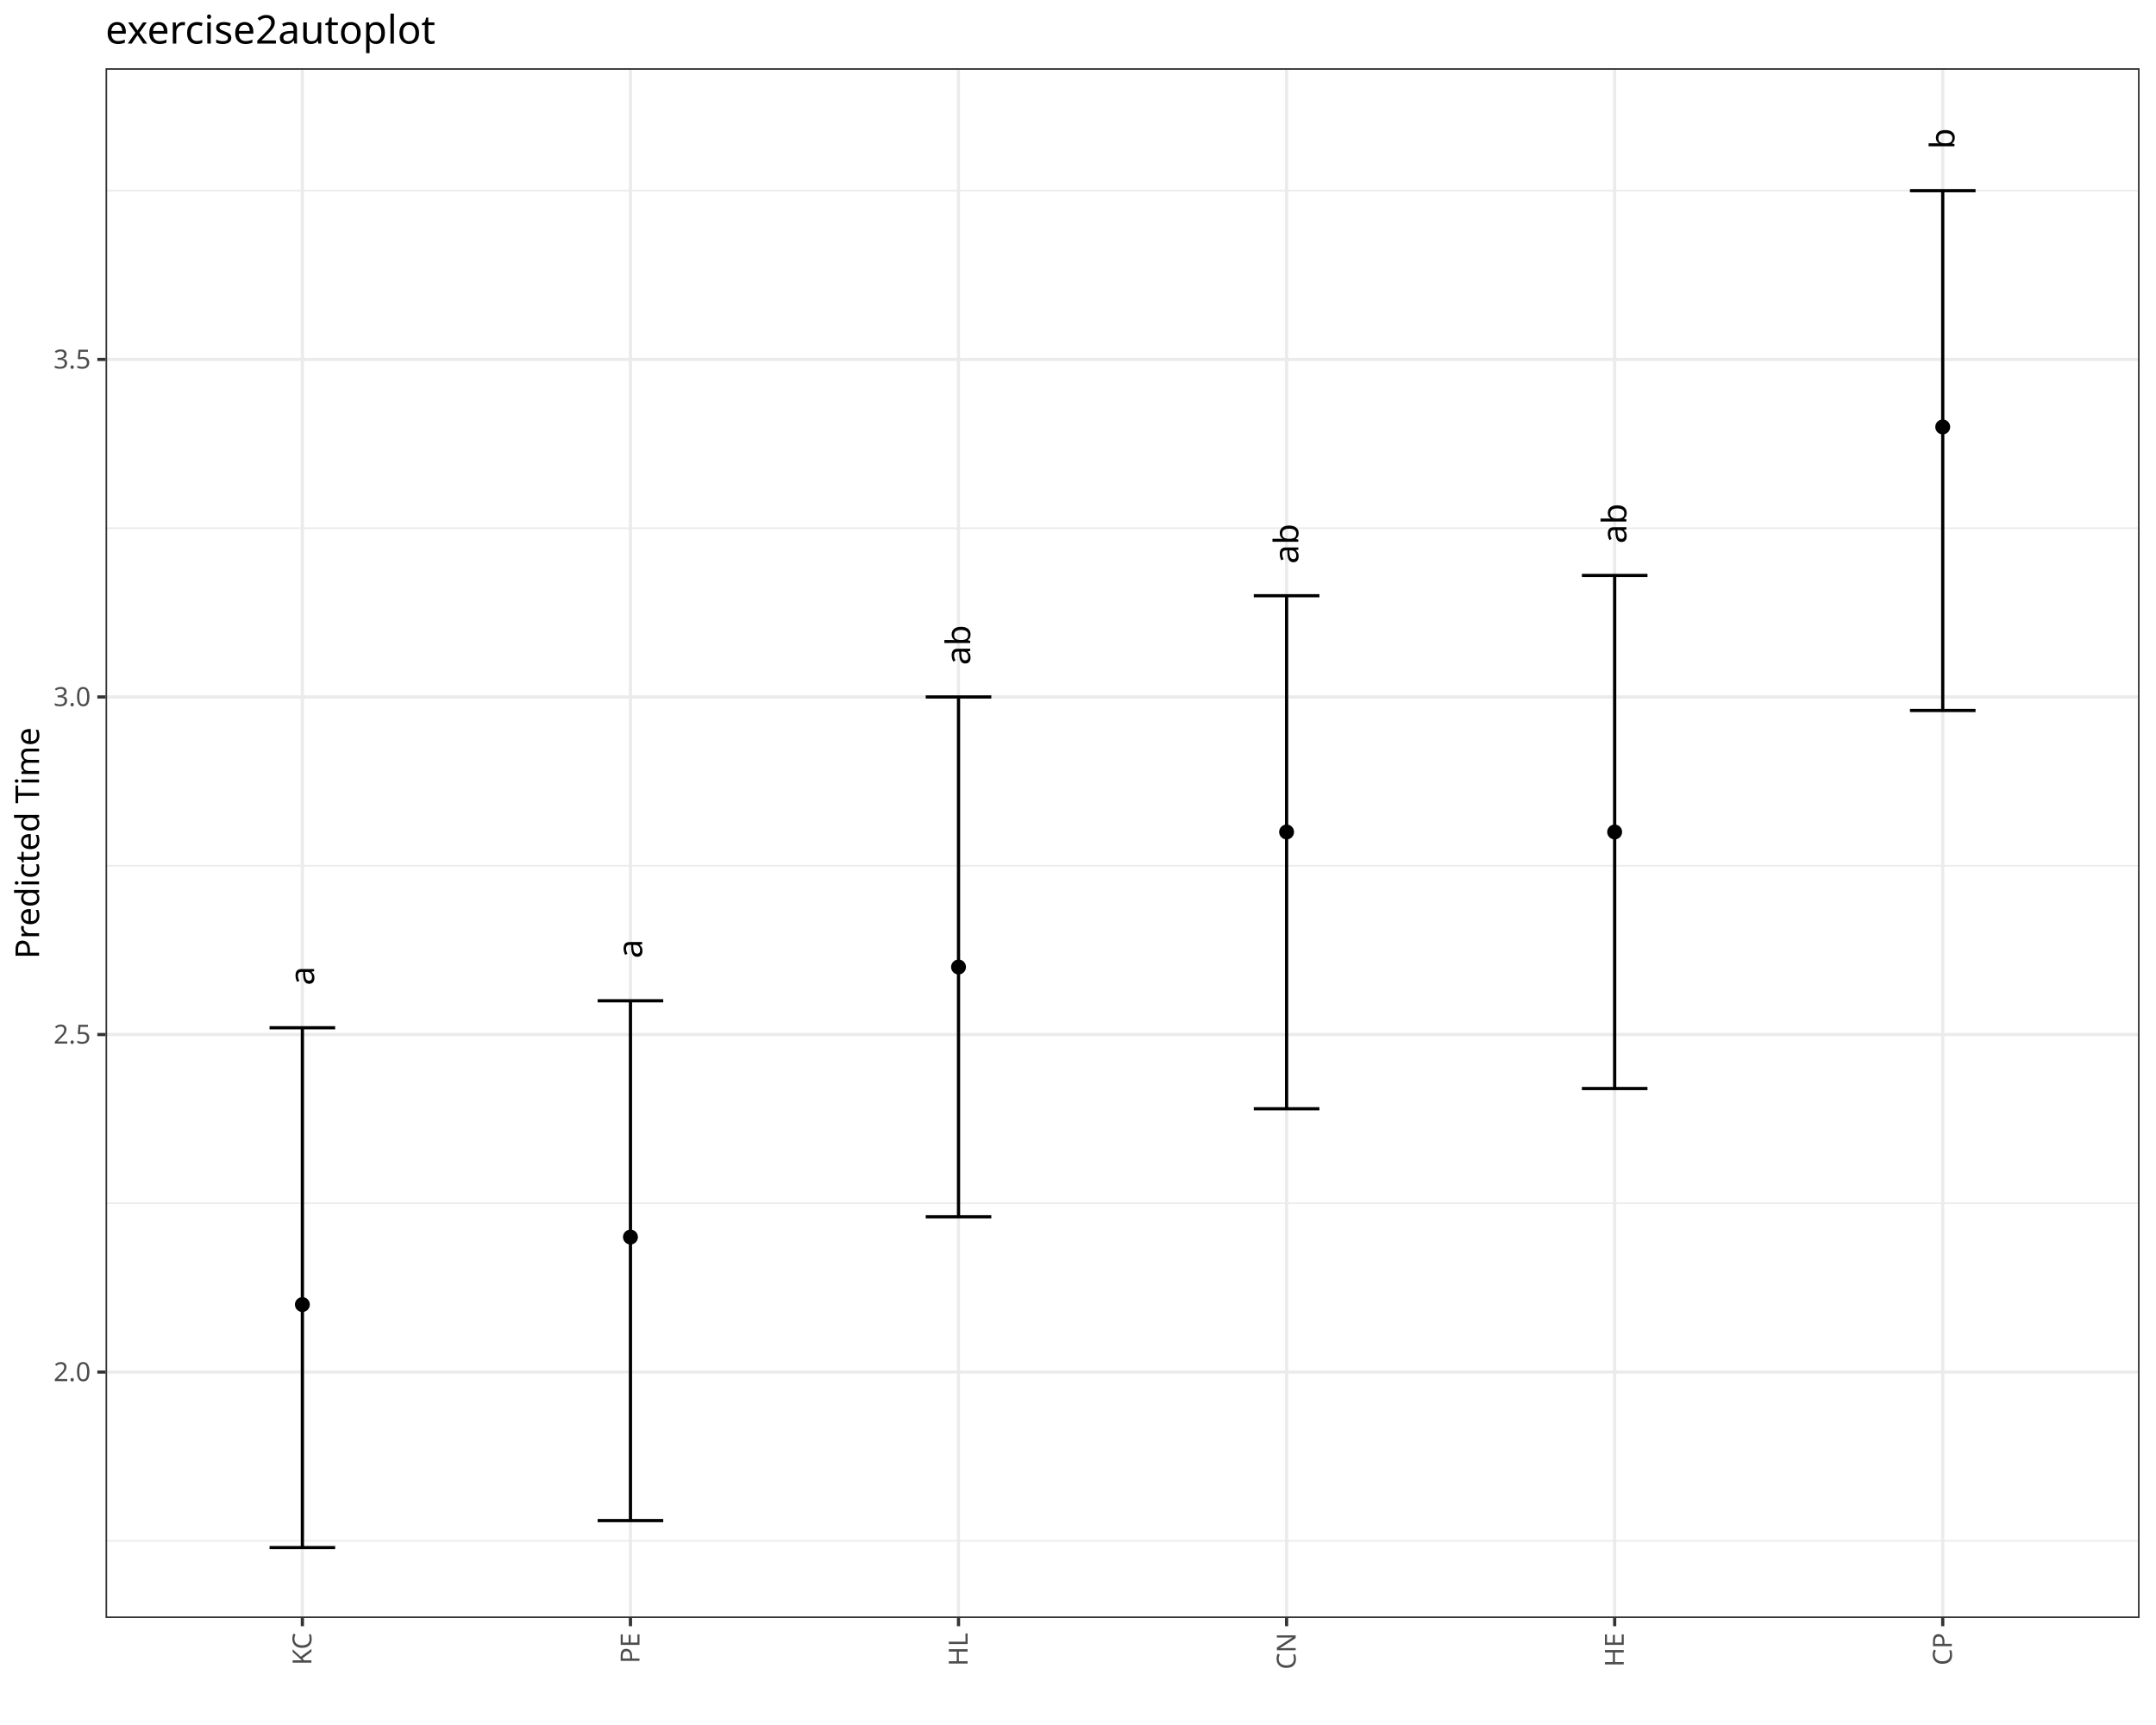
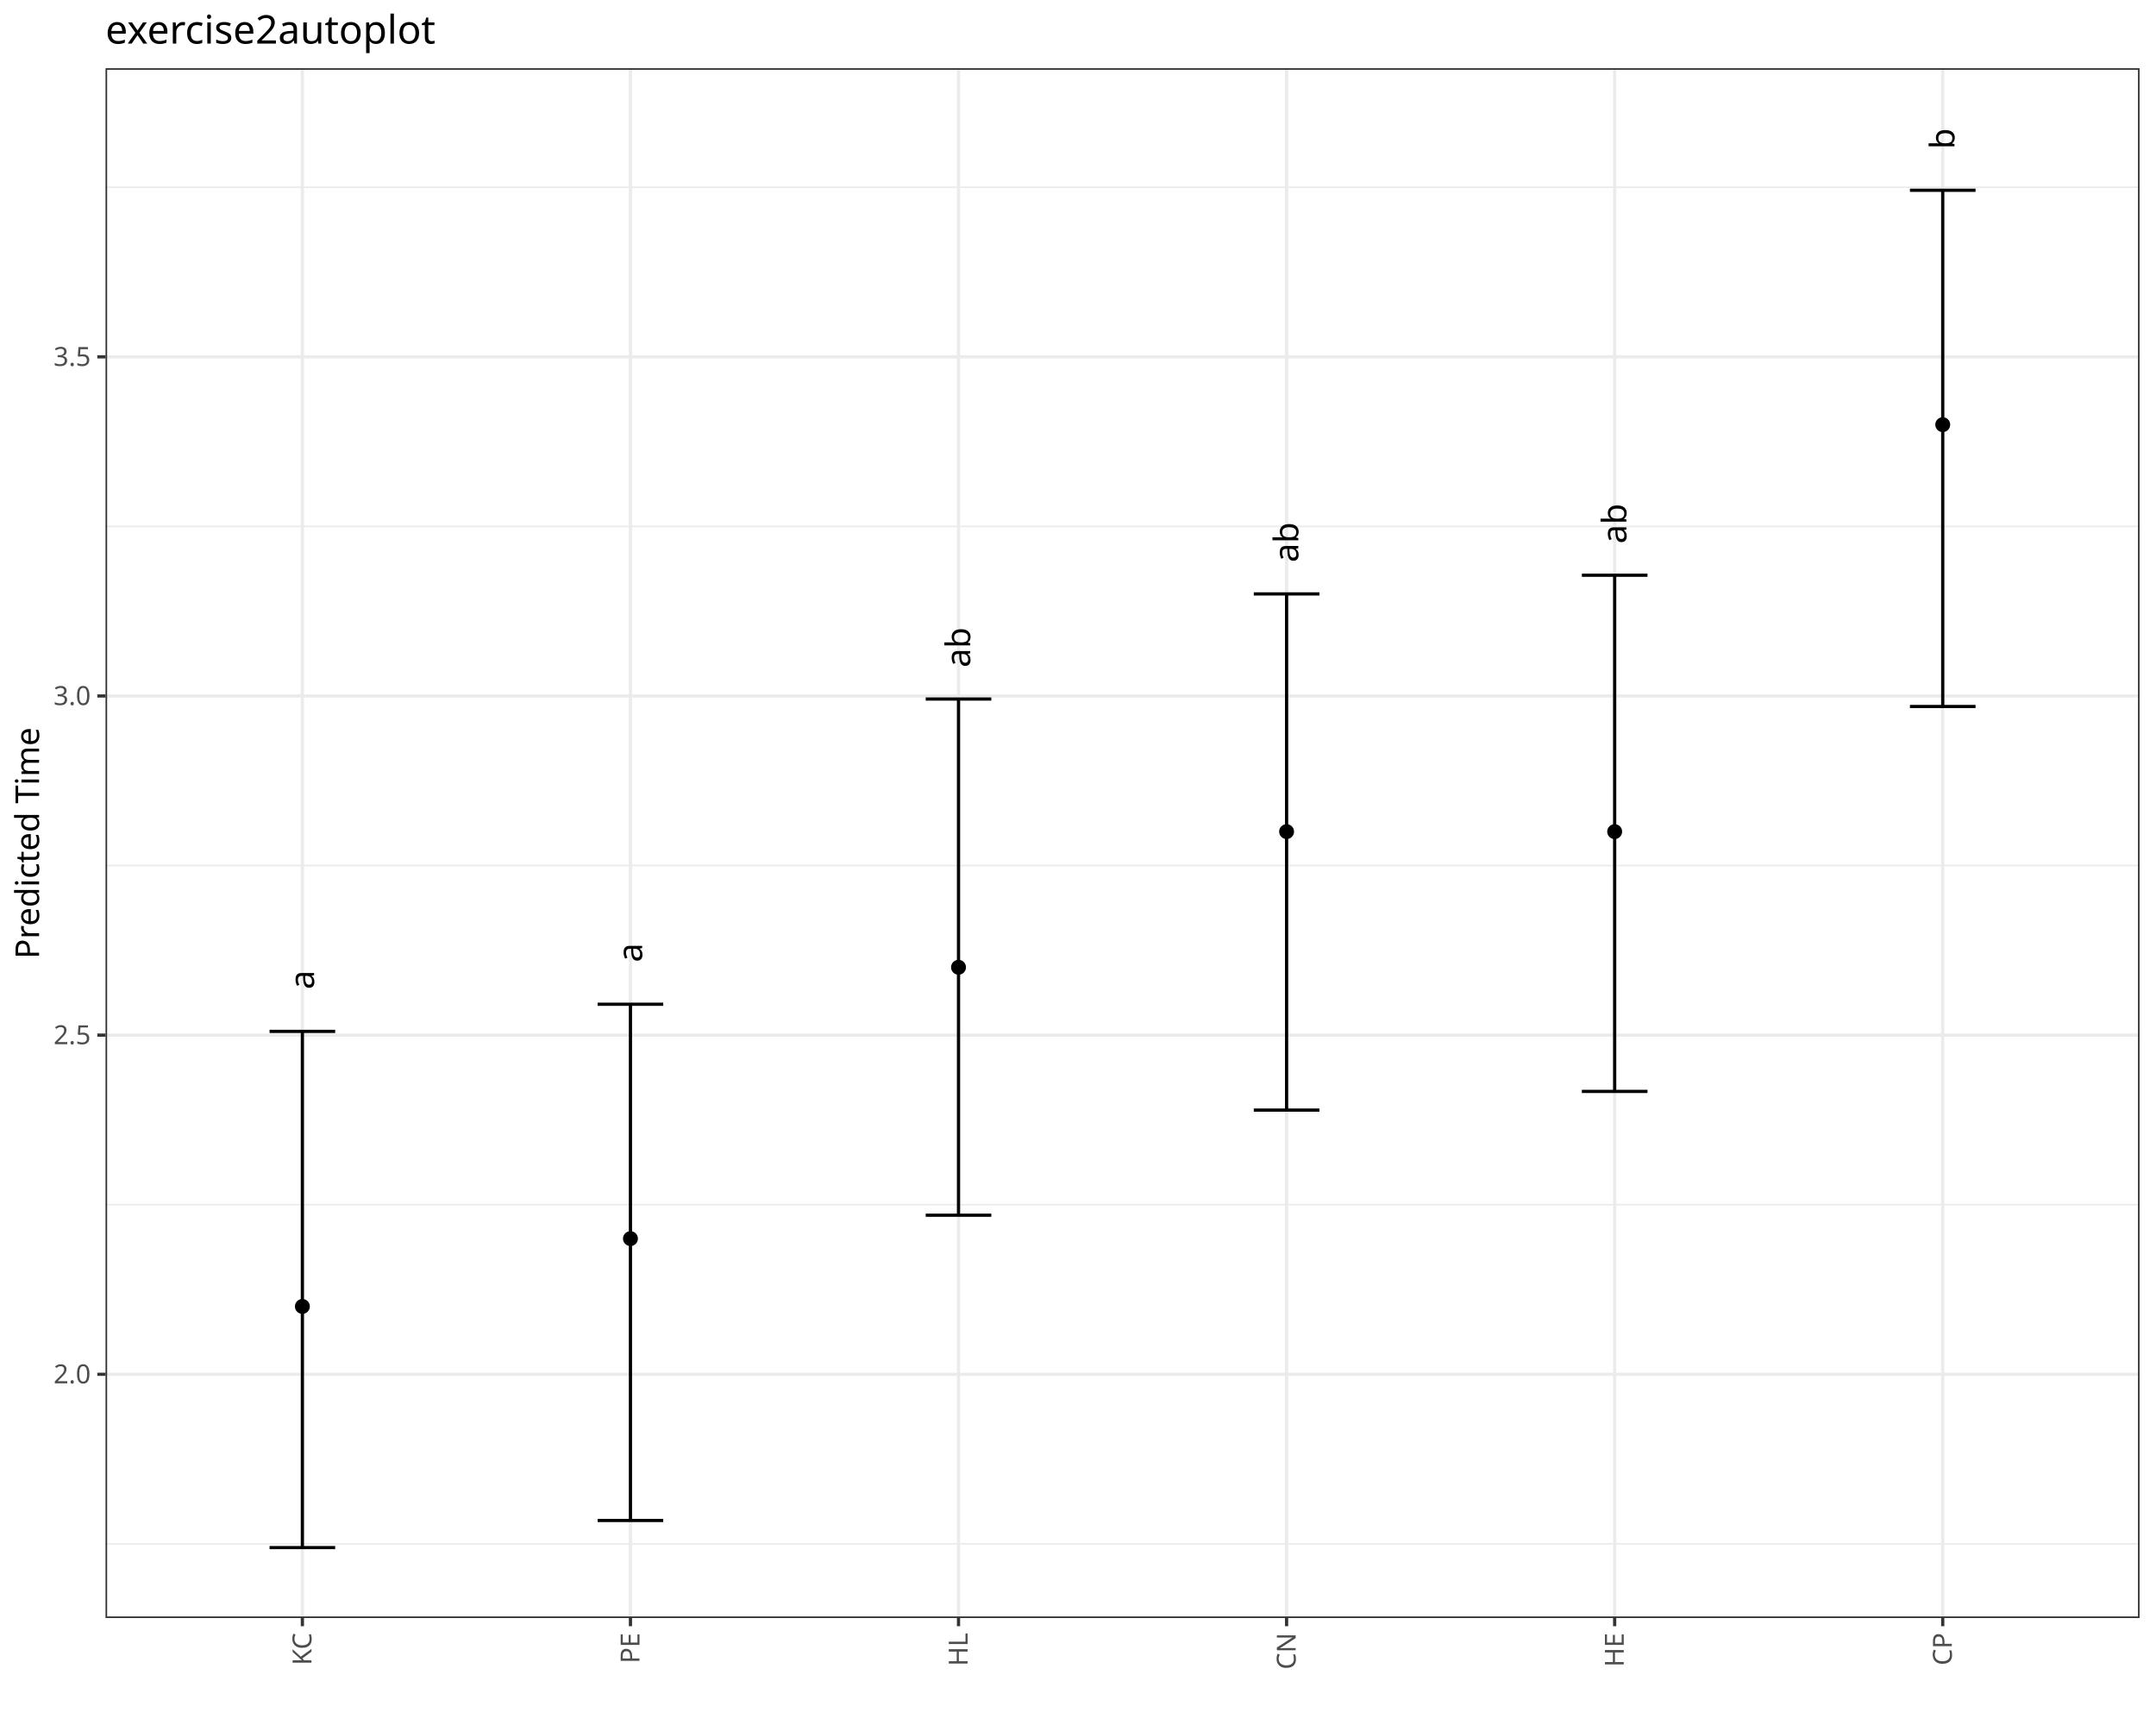
<svg xmlns="http://www.w3.org/2000/svg" class="svglite" data-engine-version="2.0" width="720.00pt" height="576.00pt" viewBox="0 0 720.00 576.00">
  <defs>
    <style type="text/css">
    .svglite line, .svglite polyline, .svglite polygon, .svglite path, .svglite rect, .svglite circle {
      fill: none;
      stroke: #000000;
      stroke-linecap: round;
      stroke-linejoin: round;
      stroke-miterlimit: 10.00;
    }
  </style>
  </defs>
  <rect width="100%" height="100%" style="stroke: none; fill: #FFFFFF;" />
  <defs>
    <clipPath id="cpMC4wMHw3MjAuMDB8MC4wMHw1NzYuMDA=">
      <rect x="0.00" y="0.00" width="720.00" height="576.00" />
    </clipPath>
  </defs>
  <g clip-path="url(#cpMC4wMHw3MjAuMDB8MC4wMHw1NzYuMDA=)">
    <rect x="0.00" y="0.00" width="720.00" height="576.00" style="stroke-width: 1.07; stroke: #FFFFFF; fill: #FFFFFF;" />
  </g>
  <defs>
    <clipPath id="cpMzUuMjR8NzE0LjUyfDIyLjc4fDU0MC4yOA==">
      <rect x="35.24" y="22.78" width="679.28" height="517.50" />
    </clipPath>
  </defs>
  <g clip-path="url(#cpMzUuMjR8NzE0LjUyfDIyLjc4fDU0MC4yOA==)">
    <rect x="35.24" y="22.78" width="679.28" height="517.50" style="stroke-width: 1.07; stroke: none; fill: #FFFFFF;" />
-     <polyline points="35.24,514.50 714.52,514.50 " style="stroke-width: 0.53; stroke: #EBEBEB; stroke-linecap: butt;" />
-     <polyline points="35.24,401.79 714.52,401.79 " style="stroke-width: 0.53; stroke: #EBEBEB; stroke-linecap: butt;" />
-     <polyline points="35.24,289.08 714.52,289.08 " style="stroke-width: 0.53; stroke: #EBEBEB; stroke-linecap: butt;" />
-     <polyline points="35.24,176.37 714.52,176.37 " style="stroke-width: 0.53; stroke: #EBEBEB; stroke-linecap: butt;" />
-     <polyline points="35.24,63.66 714.52,63.66 " style="stroke-width: 0.53; stroke: #EBEBEB; stroke-linecap: butt;" />
-     <polyline points="35.24,458.15 714.52,458.15 " style="stroke-width: 1.07; stroke: #EBEBEB; stroke-linecap: butt;" />
-     <polyline points="35.24,345.44 714.52,345.44 " style="stroke-width: 1.07; stroke: #EBEBEB; stroke-linecap: butt;" />
-     <polyline points="35.24,232.73 714.52,232.73 " style="stroke-width: 1.07; stroke: #EBEBEB; stroke-linecap: butt;" />
-     <polyline points="35.24,120.02 714.52,120.02 " style="stroke-width: 1.07; stroke: #EBEBEB; stroke-linecap: butt;" />
+     <polyline points="35.24,515.51 714.52,515.51 " style="stroke-width: 0.53; stroke: #EBEBEB; stroke-linecap: butt;" />
+     <polyline points="35.24,402.26 714.52,402.26 " style="stroke-width: 0.53; stroke: #EBEBEB; stroke-linecap: butt;" />
+     <polyline points="35.24,289.02 714.52,289.02 " style="stroke-width: 0.53; stroke: #EBEBEB; stroke-linecap: butt;" />
+     <polyline points="35.24,175.77 714.52,175.77 " style="stroke-width: 0.53; stroke: #EBEBEB; stroke-linecap: butt;" />
+     <polyline points="35.24,62.53 714.52,62.53 " style="stroke-width: 0.53; stroke: #EBEBEB; stroke-linecap: butt;" />
+     <polyline points="35.24,458.89 714.52,458.89 " style="stroke-width: 1.07; stroke: #EBEBEB; stroke-linecap: butt;" />
+     <polyline points="35.24,345.64 714.52,345.64 " style="stroke-width: 1.07; stroke: #EBEBEB; stroke-linecap: butt;" />
+     <polyline points="35.24,232.40 714.52,232.40 " style="stroke-width: 1.07; stroke: #EBEBEB; stroke-linecap: butt;" />
+     <polyline points="35.24,119.15 714.52,119.15 " style="stroke-width: 1.07; stroke: #EBEBEB; stroke-linecap: butt;" />
    <polyline points="100.98,540.28 100.98,22.78 " style="stroke-width: 1.07; stroke: #EBEBEB; stroke-linecap: butt;" />
    <polyline points="210.54,540.28 210.54,22.78 " style="stroke-width: 1.07; stroke: #EBEBEB; stroke-linecap: butt;" />
    <polyline points="320.10,540.28 320.10,22.78 " style="stroke-width: 1.07; stroke: #EBEBEB; stroke-linecap: butt;" />
    <polyline points="429.66,540.28 429.66,22.78 " style="stroke-width: 1.07; stroke: #EBEBEB; stroke-linecap: butt;" />
    <polyline points="539.22,540.28 539.22,22.78 " style="stroke-width: 1.07; stroke: #EBEBEB; stroke-linecap: butt;" />
    <polyline points="648.78,540.28 648.78,22.78 " style="stroke-width: 1.07; stroke: #EBEBEB; stroke-linecap: butt;" />
-     <circle cx="100.98" cy="435.61" r="2.49" style="stroke-width: 0.71; stroke: none; fill: #000000;" />
-     <circle cx="210.54" cy="413.07" r="2.49" style="stroke-width: 0.71; stroke: none; fill: #000000;" />
-     <circle cx="320.10" cy="322.90" r="2.49" style="stroke-width: 0.71; stroke: none; fill: #000000;" />
-     <circle cx="429.66" cy="277.81" r="2.49" style="stroke-width: 0.71; stroke: none; fill: #000000;" />
-     <circle cx="539.22" cy="277.81" r="2.49" style="stroke-width: 0.71; stroke: none; fill: #000000;" />
-     <circle cx="648.78" cy="142.56" r="2.49" style="stroke-width: 0.71; stroke: none; fill: #000000;" />
-     <polyline points="90.02,343.18 111.93,343.18 " style="stroke-width: 1.07; stroke-linecap: butt;" />
-     <polyline points="100.98,343.18 100.98,516.76 " style="stroke-width: 1.07; stroke-linecap: butt;" />
+     <circle cx="100.98" cy="436.24" r="2.49" style="stroke-width: 0.71; stroke: none; fill: #000000;" />
+     <circle cx="210.54" cy="413.59" r="2.49" style="stroke-width: 0.71; stroke: none; fill: #000000;" />
+     <circle cx="320.10" cy="322.99" r="2.49" style="stroke-width: 0.71; stroke: none; fill: #000000;" />
+     <circle cx="429.66" cy="277.69" r="2.49" style="stroke-width: 0.71; stroke: none; fill: #000000;" />
+     <circle cx="539.22" cy="277.69" r="2.49" style="stroke-width: 0.71; stroke: none; fill: #000000;" />
+     <circle cx="648.78" cy="141.80" r="2.49" style="stroke-width: 0.71; stroke: none; fill: #000000;" />
+     <polyline points="90.02,344.39 111.93,344.39 " style="stroke-width: 1.07; stroke-linecap: butt;" />
+     <polyline points="100.98,344.39 100.98,516.76 " style="stroke-width: 1.07; stroke-linecap: butt;" />
    <polyline points="90.02,516.76 111.93,516.76 " style="stroke-width: 1.07; stroke-linecap: butt;" />
-     <polyline points="199.58,334.17 221.49,334.17 " style="stroke-width: 1.07; stroke-linecap: butt;" />
-     <polyline points="210.54,334.17 210.54,507.74 " style="stroke-width: 1.07; stroke-linecap: butt;" />
-     <polyline points="199.58,507.74 221.49,507.74 " style="stroke-width: 1.07; stroke-linecap: butt;" />
-     <polyline points="309.14,232.73 331.05,232.73 " style="stroke-width: 1.07; stroke-linecap: butt;" />
-     <polyline points="320.10,232.73 320.10,406.30 " style="stroke-width: 1.07; stroke-linecap: butt;" />
-     <polyline points="309.14,406.30 331.05,406.30 " style="stroke-width: 1.07; stroke-linecap: butt;" />
-     <polyline points="418.70,198.92 440.62,198.92 " style="stroke-width: 1.07; stroke-linecap: butt;" />
-     <polyline points="429.66,198.92 429.66,370.24 " style="stroke-width: 1.07; stroke-linecap: butt;" />
-     <polyline points="418.70,370.24 440.62,370.24 " style="stroke-width: 1.07; stroke-linecap: butt;" />
-     <polyline points="528.27,192.15 550.18,192.15 " style="stroke-width: 1.07; stroke-linecap: butt;" />
-     <polyline points="539.22,192.15 539.22,363.47 " style="stroke-width: 1.07; stroke-linecap: butt;" />
-     <polyline points="528.27,363.47 550.18,363.47 " style="stroke-width: 1.07; stroke-linecap: butt;" />
-     <polyline points="637.83,63.66 659.74,63.66 " style="stroke-width: 1.07; stroke-linecap: butt;" />
-     <polyline points="648.78,63.66 648.78,237.24 " style="stroke-width: 1.07; stroke-linecap: butt;" />
-     <polyline points="637.83,237.24 659.74,237.24 " style="stroke-width: 1.07; stroke-linecap: butt;" />
-     <text transform="translate(104.89,325.83) rotate(-90)" text-anchor="middle" style="font-size: 11.38px; font-family: sans;" textLength="6.33px" lengthAdjust="spacingAndGlyphs">a</text>
-     <text transform="translate(214.45,316.81) rotate(-90)" text-anchor="middle" style="font-size: 11.38px; font-family: sans;" textLength="6.33px" lengthAdjust="spacingAndGlyphs">a</text>
-     <text transform="translate(324.01,215.37) rotate(-90)" text-anchor="middle" style="font-size: 11.38px; font-family: sans;" textLength="12.66px" lengthAdjust="spacingAndGlyphs">ab</text>
-     <text transform="translate(433.58,181.56) rotate(-90)" text-anchor="middle" style="font-size: 11.38px; font-family: sans;" textLength="12.66px" lengthAdjust="spacingAndGlyphs">ab</text>
-     <text transform="translate(543.14,174.80) rotate(-90)" text-anchor="middle" style="font-size: 11.38px; font-family: sans;" textLength="12.66px" lengthAdjust="spacingAndGlyphs">ab</text>
+     <polyline points="199.58,335.33 221.49,335.33 " style="stroke-width: 1.07; stroke-linecap: butt;" />
+     <polyline points="210.54,335.33 210.54,507.70 " style="stroke-width: 1.07; stroke-linecap: butt;" />
+     <polyline points="199.58,507.70 221.49,507.70 " style="stroke-width: 1.07; stroke-linecap: butt;" />
+     <polyline points="309.14,233.41 331.05,233.41 " style="stroke-width: 1.07; stroke-linecap: butt;" />
+     <polyline points="320.10,233.41 320.10,405.78 " style="stroke-width: 1.07; stroke-linecap: butt;" />
+     <polyline points="309.14,405.78 331.05,405.78 " style="stroke-width: 1.07; stroke-linecap: butt;" />
+     <polyline points="418.70,198.31 440.62,198.31 " style="stroke-width: 1.07; stroke-linecap: butt;" />
+     <polyline points="429.66,198.31 429.66,370.67 " style="stroke-width: 1.07; stroke-linecap: butt;" />
+     <polyline points="418.70,370.67 440.62,370.67 " style="stroke-width: 1.07; stroke-linecap: butt;" />
+     <polyline points="528.27,192.08 550.18,192.08 " style="stroke-width: 1.07; stroke-linecap: butt;" />
+     <polyline points="539.22,192.08 539.22,364.44 " style="stroke-width: 1.07; stroke-linecap: butt;" />
+     <polyline points="528.27,364.44 550.18,364.44 " style="stroke-width: 1.07; stroke-linecap: butt;" />
+     <polyline points="637.83,63.54 659.74,63.54 " style="stroke-width: 1.07; stroke-linecap: butt;" />
+     <polyline points="648.78,63.54 648.78,235.91 " style="stroke-width: 1.07; stroke-linecap: butt;" />
+     <polyline points="637.83,235.91 659.74,235.91 " style="stroke-width: 1.07; stroke-linecap: butt;" />
+     <text transform="translate(104.89,327.16) rotate(-90)" text-anchor="middle" style="font-size: 11.38px; font-family: sans;" textLength="6.33px" lengthAdjust="spacingAndGlyphs">a</text>
+     <text transform="translate(214.45,318.10) rotate(-90)" text-anchor="middle" style="font-size: 11.38px; font-family: sans;" textLength="6.33px" lengthAdjust="spacingAndGlyphs">a</text>
+     <text transform="translate(324.01,216.17) rotate(-90)" text-anchor="middle" style="font-size: 11.38px; font-family: sans;" textLength="12.66px" lengthAdjust="spacingAndGlyphs">ab</text>
+     <text transform="translate(433.58,181.07) rotate(-90)" text-anchor="middle" style="font-size: 11.38px; font-family: sans;" textLength="12.66px" lengthAdjust="spacingAndGlyphs">ab</text>
+     <text transform="translate(543.14,174.84) rotate(-90)" text-anchor="middle" style="font-size: 11.38px; font-family: sans;" textLength="12.66px" lengthAdjust="spacingAndGlyphs">ab</text>
    <text transform="translate(652.70,46.31) rotate(-90)" text-anchor="middle" style="font-size: 11.38px; font-family: sans;" textLength="6.33px" lengthAdjust="spacingAndGlyphs">b</text>
    <rect x="35.24" y="22.78" width="679.28" height="517.50" style="stroke-width: 1.07; stroke: #333333;" />
  </g>
  <g clip-path="url(#cpMC4wMHw3MjAuMDB8MC4wMHw1NzYuMDA=)">
-     <text x="30.31" y="461.18" text-anchor="end" style="font-size: 8.80px; fill: #4D4D4D; font-family: sans;" textLength="12.23px" lengthAdjust="spacingAndGlyphs">2.0</text>
-     <text x="30.31" y="348.47" text-anchor="end" style="font-size: 8.80px; fill: #4D4D4D; font-family: sans;" textLength="12.23px" lengthAdjust="spacingAndGlyphs">2.5</text>
-     <text x="30.31" y="235.76" text-anchor="end" style="font-size: 8.80px; fill: #4D4D4D; font-family: sans;" textLength="12.23px" lengthAdjust="spacingAndGlyphs">3.0</text>
-     <text x="30.31" y="123.05" text-anchor="end" style="font-size: 8.80px; fill: #4D4D4D; font-family: sans;" textLength="12.23px" lengthAdjust="spacingAndGlyphs">3.5</text>
-     <polyline points="32.50,458.15 35.24,458.15 " style="stroke-width: 1.07; stroke: #333333; stroke-linecap: butt;" />
-     <polyline points="32.50,345.44 35.24,345.44 " style="stroke-width: 1.07; stroke: #333333; stroke-linecap: butt;" />
-     <polyline points="32.50,232.73 35.24,232.73 " style="stroke-width: 1.07; stroke: #333333; stroke-linecap: butt;" />
-     <polyline points="32.50,120.02 35.24,120.02 " style="stroke-width: 1.07; stroke: #333333; stroke-linecap: butt;" />
+     <text x="30.31" y="461.91" text-anchor="end" style="font-size: 8.80px; fill: #4D4D4D; font-family: sans;" textLength="12.23px" lengthAdjust="spacingAndGlyphs">2.0</text>
+     <text x="30.31" y="348.67" text-anchor="end" style="font-size: 8.80px; fill: #4D4D4D; font-family: sans;" textLength="12.23px" lengthAdjust="spacingAndGlyphs">2.5</text>
+     <text x="30.31" y="235.42" text-anchor="end" style="font-size: 8.80px; fill: #4D4D4D; font-family: sans;" textLength="12.23px" lengthAdjust="spacingAndGlyphs">3.0</text>
+     <text x="30.31" y="122.18" text-anchor="end" style="font-size: 8.80px; fill: #4D4D4D; font-family: sans;" textLength="12.23px" lengthAdjust="spacingAndGlyphs">3.5</text>
+     <polyline points="32.50,458.89 35.24,458.89 " style="stroke-width: 1.07; stroke: #333333; stroke-linecap: butt;" />
+     <polyline points="32.50,345.64 35.24,345.64 " style="stroke-width: 1.07; stroke: #333333; stroke-linecap: butt;" />
+     <polyline points="32.50,232.40 35.24,232.40 " style="stroke-width: 1.07; stroke: #333333; stroke-linecap: butt;" />
+     <polyline points="32.50,119.15 35.24,119.15 " style="stroke-width: 1.07; stroke: #333333; stroke-linecap: butt;" />
    <polyline points="100.98,543.02 100.98,540.28 " style="stroke-width: 1.07; stroke: #333333; stroke-linecap: butt;" />
    <polyline points="210.54,543.02 210.54,540.28 " style="stroke-width: 1.07; stroke: #333333; stroke-linecap: butt;" />
    <polyline points="320.10,543.02 320.10,540.28 " style="stroke-width: 1.07; stroke: #333333; stroke-linecap: butt;" />
    <polyline points="429.66,543.02 429.66,540.28 " style="stroke-width: 1.07; stroke: #333333; stroke-linecap: butt;" />
    <polyline points="539.22,543.02 539.22,540.28 " style="stroke-width: 1.07; stroke: #333333; stroke-linecap: butt;" />
    <polyline points="648.78,543.02 648.78,540.28 " style="stroke-width: 1.07; stroke: #333333; stroke-linecap: butt;" />
    <text transform="translate(104.00,545.21) rotate(-90)" text-anchor="end" style="font-size: 8.80px; fill: #4D4D4D; font-family: sans;" textLength="12.23px" lengthAdjust="spacingAndGlyphs">KC</text>
    <text transform="translate(213.56,545.21) rotate(-90)" text-anchor="end" style="font-size: 8.80px; fill: #4D4D4D; font-family: sans;" textLength="11.74px" lengthAdjust="spacingAndGlyphs">PE</text>
    <text transform="translate(323.13,545.21) rotate(-90)" text-anchor="end" style="font-size: 8.80px; fill: #4D4D4D; font-family: sans;" textLength="11.25px" lengthAdjust="spacingAndGlyphs">HL</text>
    <text transform="translate(432.69,545.21) rotate(-90)" text-anchor="end" style="font-size: 8.80px; fill: #4D4D4D; font-family: sans;" textLength="12.71px" lengthAdjust="spacingAndGlyphs">CN</text>
    <text transform="translate(542.25,545.21) rotate(-90)" text-anchor="end" style="font-size: 8.80px; fill: #4D4D4D; font-family: sans;" textLength="12.23px" lengthAdjust="spacingAndGlyphs">HE</text>
    <text transform="translate(651.81,545.21) rotate(-90)" text-anchor="end" style="font-size: 8.80px; fill: #4D4D4D; font-family: sans;" textLength="12.23px" lengthAdjust="spacingAndGlyphs">CP</text>
    <text transform="translate(13.05,281.53) rotate(-90)" text-anchor="middle" style="font-size: 11.00px; font-family: sans;" textLength="73.98px" lengthAdjust="spacingAndGlyphs">Predicted Time</text>
    <text x="35.24" y="14.56" style="font-size: 13.20px; font-family: sans;" textLength="103.48px" lengthAdjust="spacingAndGlyphs">exercise2autoplot</text>
  </g>
</svg>
